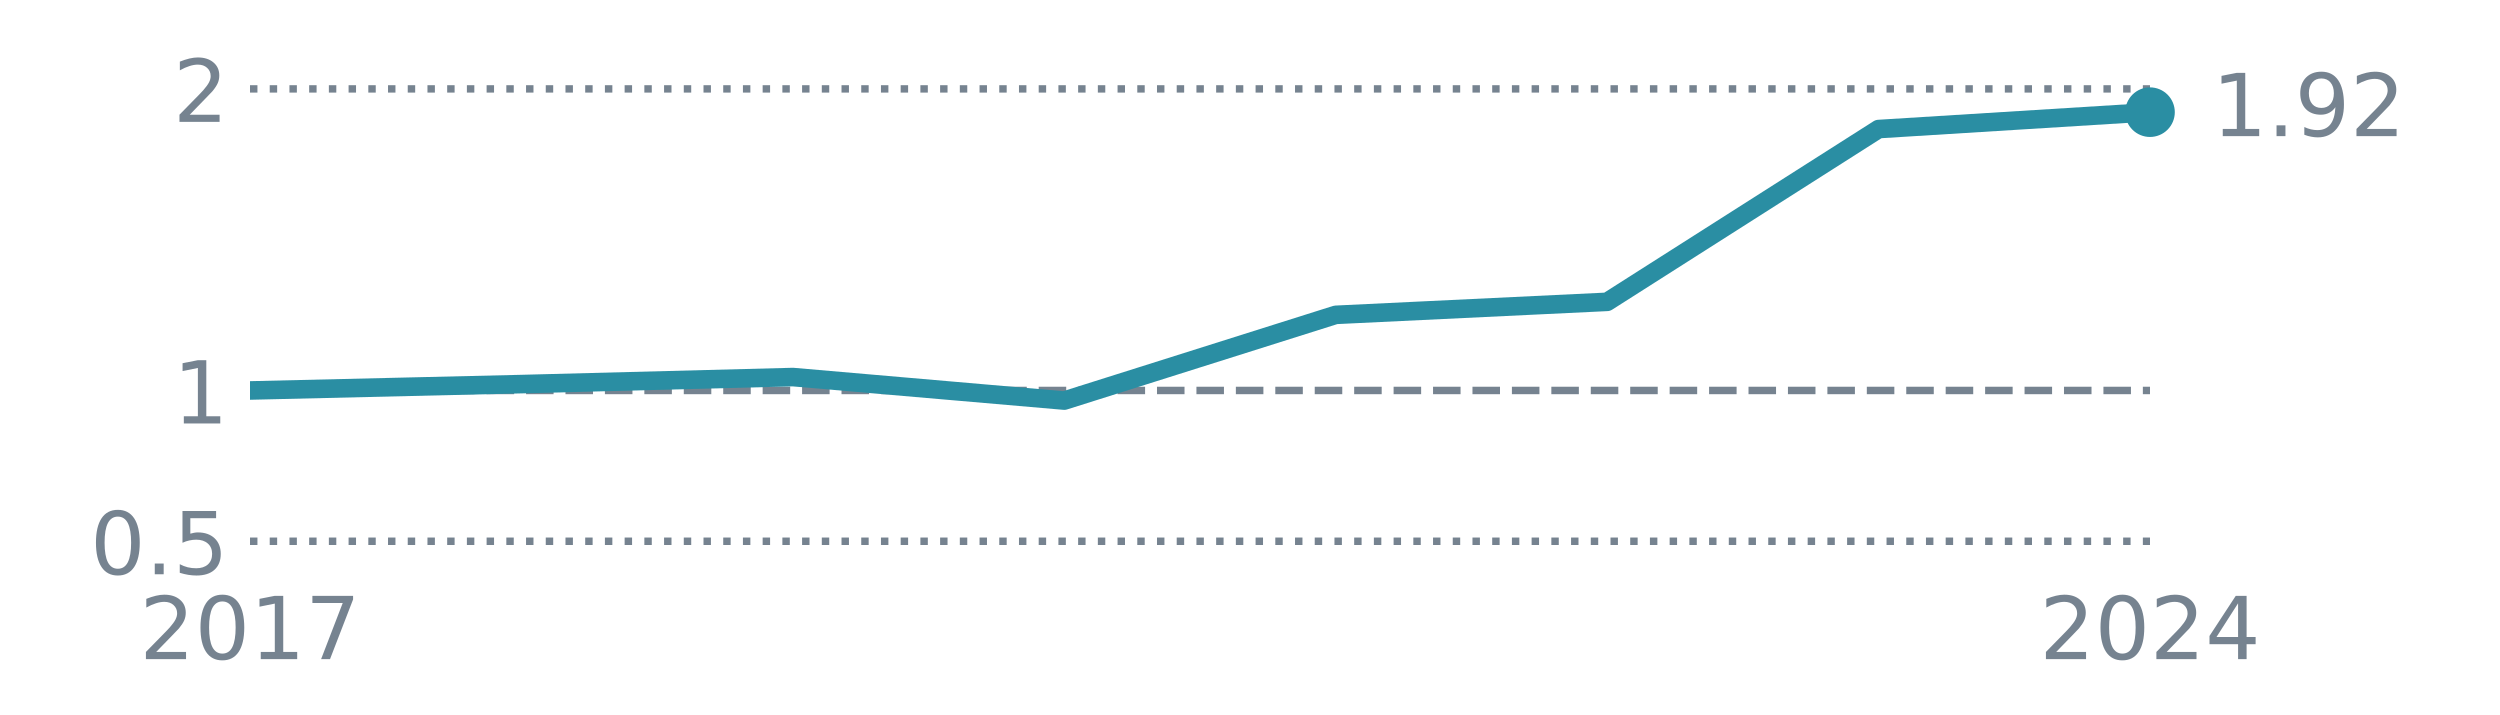
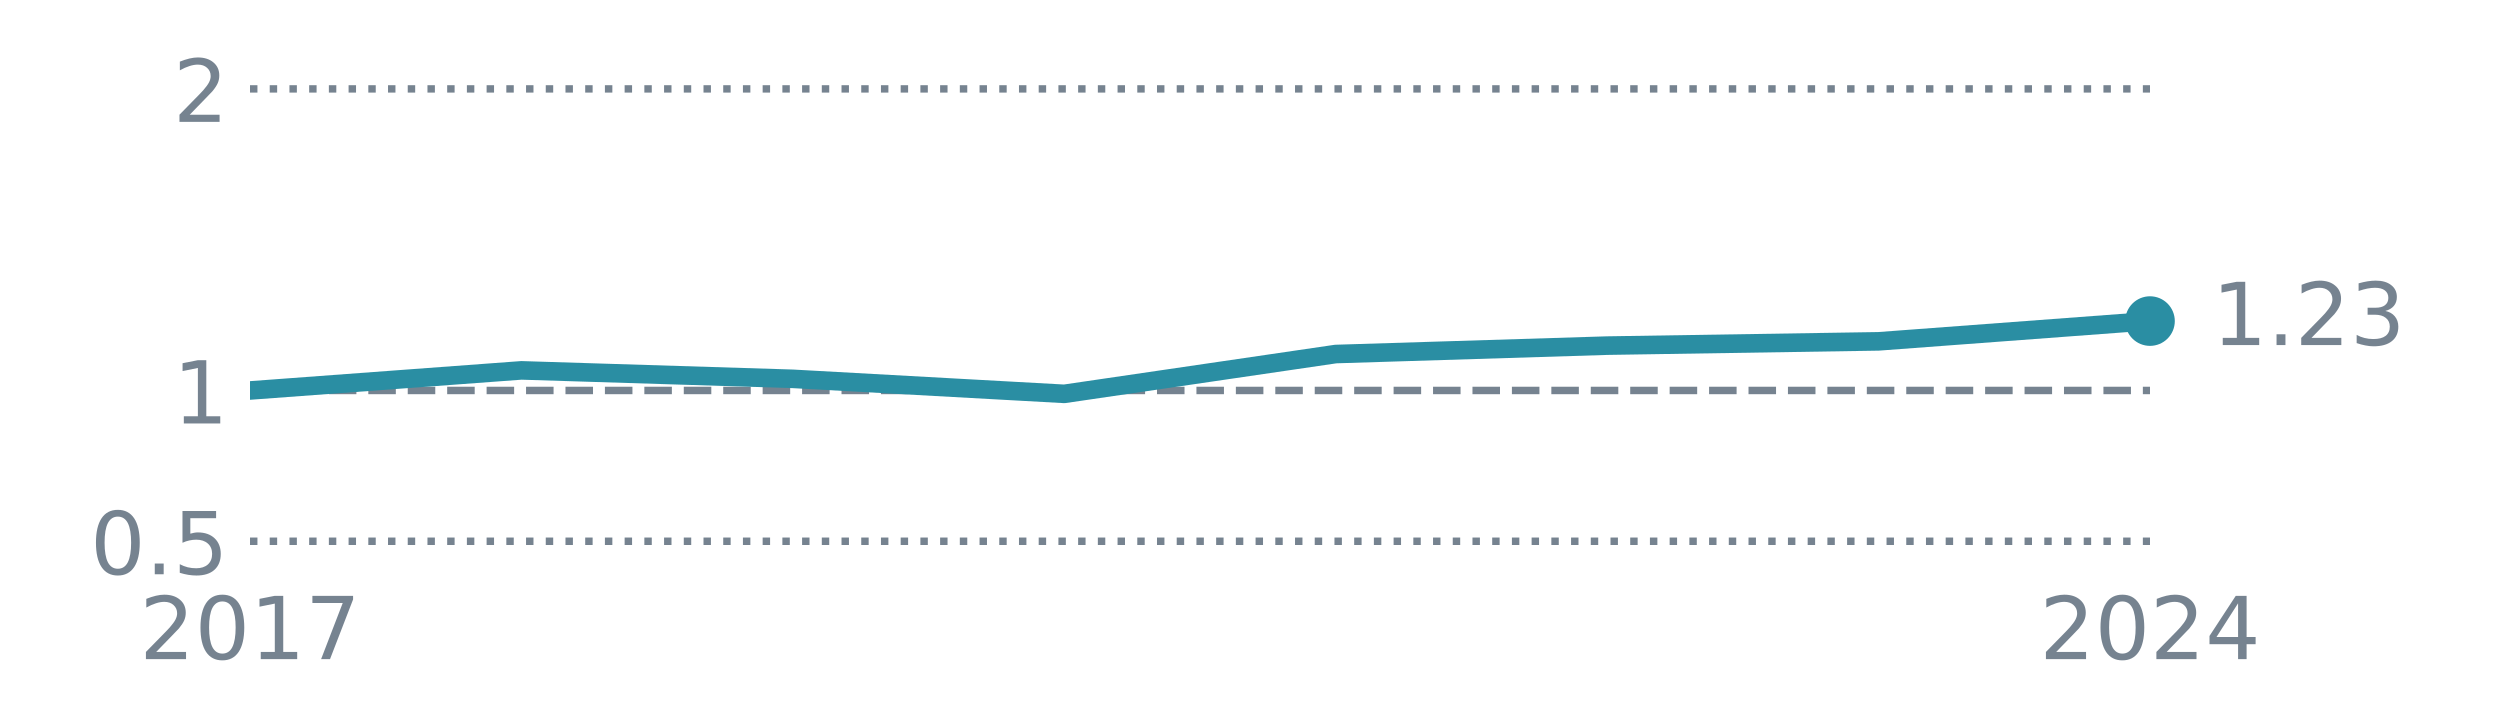
<svg xmlns="http://www.w3.org/2000/svg" xmlns:xlink="http://www.w3.org/1999/xlink" width="403.2pt" height="115.2pt" viewBox="0 0 403.2 115.2" version="1.1">
  <defs>
    <style type="text/css">*{stroke-linejoin: round; stroke-linecap: butt}</style>
  </defs>
  <g id="figure_1">
    <g id="patch_1">
      <path d="M 0 115.2  L 403.2 115.2  L 403.2 0  L 0 0  L 0 115.2  z " style="fill: none" />
    </g>
    <g id="axes_1">
      <g id="patch_2">
        <path d="M 40.32 92.16  L 346.752 92.16  L 346.752 4.608  L 40.32 4.608  L 40.32 92.16  z " style="fill: none" />
      </g>
      <g id="matplotlib.axis_1">
        <g id="xtick_1">
          <g id="line2d_1" />
          <g id="text_1">
            <text style="font-size: 14px; font-family: 'DejaVu Sans', 'Bitstream Vera Sans', 'Computer Modern Sans Serif', 'Lucida Grande', 'Verdana', 'Geneva', 'Lucid', 'Arial', 'Helvetica', 'Avant Garde', sans-serif; text-anchor: middle; fill: #768390" x="40.32" y="106.298" transform="rotate(-0 40.32 106.2978)">2017</text>
          </g>
        </g>
        <g id="xtick_2">
          <g id="line2d_2" />
          <g id="text_2">
            <text style="font-size: 14px; font-family: 'DejaVu Sans', 'Bitstream Vera Sans', 'Computer Modern Sans Serif', 'Lucida Grande', 'Verdana', 'Geneva', 'Lucid', 'Arial', 'Helvetica', 'Avant Garde', sans-serif; text-anchor: middle; fill: #768390" x="346.752" y="106.298" transform="rotate(-0 346.752 106.2978)">2024</text>
          </g>
        </g>
      </g>
      <g id="matplotlib.axis_2">
        <g id="ytick_1">
          <g id="line2d_3" />
          <g id="text_3">
            <text style="font-size: 14px; font-family: 'DejaVu Sans', 'Bitstream Vera Sans', 'Computer Modern Sans Serif', 'Lucida Grande', 'Verdana', 'Geneva', 'Lucid', 'Arial', 'Helvetica', 'Avant Garde', sans-serif; text-anchor: end; fill: #768390" x="36.82" y="92.615" transform="rotate(-0 36.82 92.61491)">0.5</text>
          </g>
        </g>
        <g id="ytick_2">
          <g id="line2d_4" />
          <g id="text_4">
            <text style="font-size: 14px; font-family: 'DejaVu Sans', 'Bitstream Vera Sans', 'Computer Modern Sans Serif', 'Lucida Grande', 'Verdana', 'Geneva', 'Lucid', 'Arial', 'Helvetica', 'Avant Garde', sans-serif; text-anchor: end; fill: #768390" x="36.82" y="68.295" transform="rotate(-0 36.82 68.29491)">1</text>
          </g>
        </g>
        <g id="ytick_3">
          <g id="line2d_5" />
          <g id="text_5">
            <text style="font-size: 14px; font-family: 'DejaVu Sans', 'Bitstream Vera Sans', 'Computer Modern Sans Serif', 'Lucida Grande', 'Verdana', 'Geneva', 'Lucid', 'Arial', 'Helvetica', 'Avant Garde', sans-serif; text-anchor: end; fill: #768390" x="36.82" y="19.655" transform="rotate(-0 36.82 19.65491)">2</text>
          </g>
        </g>
      </g>
      <g id="line2d_6">
        <path d="M 40.32 62.976  L 346.752 62.976  " clip-path="url(#pf29a581eee)" style="fill: none; stroke-dasharray: 4.44,1.92; stroke-dashoffset: 0; stroke: #768390; stroke-width: 1.2" />
      </g>
      <g id="line2d_7">
        <path d="M 40.32 87.296  L 346.752 87.296  " clip-path="url(#pf29a581eee)" style="fill: none; stroke-dasharray: 1.2,1.98; stroke-dashoffset: 0; stroke: #768390; stroke-width: 1.2" />
      </g>
      <g id="line2d_8">
        <path d="M 40.32 14.336  L 346.752 14.336  " clip-path="url(#pf29a581eee)" style="fill: none; stroke-dasharray: 1.2,1.98; stroke-dashoffset: 0; stroke: #768390; stroke-width: 1.2" />
      </g>
      <g id="line2d_9">
-         <path d="M 40.32 62.976  L 84.096 61.947  L 127.872 60.813  L 171.648 64.605  L 215.424 50.779  L 259.2 48.679  L 302.976 20.815  L 346.752 18.091  " clip-path="url(#pf29a581eee)" style="fill: none; stroke: #2a8ea3; stroke-width: 3; stroke-linecap: square" />
+         <path d="M 40.32 62.976  L 84.096 59.734  L 127.872 61.099  L 171.648 63.52  L 215.424 57.099  L 259.2 55.742  L 302.976 55.052  L 346.752 51.783  " clip-path="url(#pf29a581eee)" style="fill: none; stroke: #2a8ea3; stroke-width: 3; stroke-linecap: square" />
      </g>
      <g id="line2d_10">
        <defs>
          <path id="m60e7850ca9" d="M 0 3.5  C 0.928 3.5 1.819 3.131 2.475 2.475  C 3.131 1.819 3.5 0.928 3.5 0  C 3.5 -0.928 3.131 -1.819 2.475 -2.475  C 1.819 -3.131 0.928 -3.5 0 -3.5  C -0.928 -3.5 -1.819 -3.131 -2.475 -2.475  C -3.131 -1.819 -3.5 -0.928 -3.5 0  C -3.5 0.928 -3.131 1.819 -2.475 2.475  C -1.819 3.131 -0.928 3.5 0 3.5  z " style="stroke: #2a8ea3" />
        </defs>
        <g>
-           <use xlink:href="#m60e7850ca9" x="346.752" y="18.091" style="fill: #2a8ea3; stroke: #2a8ea3" />
+           <use xlink:href="#m60e7850ca9" x="346.752" y="51.783" style="fill: #2a8ea3; stroke: #2a8ea3" />
        </g>
      </g>
      <g id="text_6">
-         <text style="font-size: 14px; font-family: 'DejaVu Sans', 'Bitstream Vera Sans', 'Computer Modern Sans Serif', 'Lucida Grande', 'Verdana', 'Geneva', 'Lucid', 'Arial', 'Helvetica', 'Avant Garde', sans-serif; text-anchor: start; fill: #768390" x="356.752" y="21.954" transform="rotate(-0 356.752 21.95387)">1.92</text>
+         <text style="font-size: 14px; font-family: 'DejaVu Sans', 'Bitstream Vera Sans', 'Computer Modern Sans Serif', 'Lucida Grande', 'Verdana', 'Geneva', 'Lucid', 'Arial', 'Helvetica', 'Avant Garde', sans-serif; text-anchor: start; fill: #768390" x="356.752" y="55.647" transform="rotate(-0 356.752 55.64652)">1.23</text>
      </g>
    </g>
  </g>
  <defs>
    <clipPath id="pf29a581eee">
      <rect x="40.32" y="4.608" width="306.432" height="87.552" />
    </clipPath>
  </defs>
</svg>
